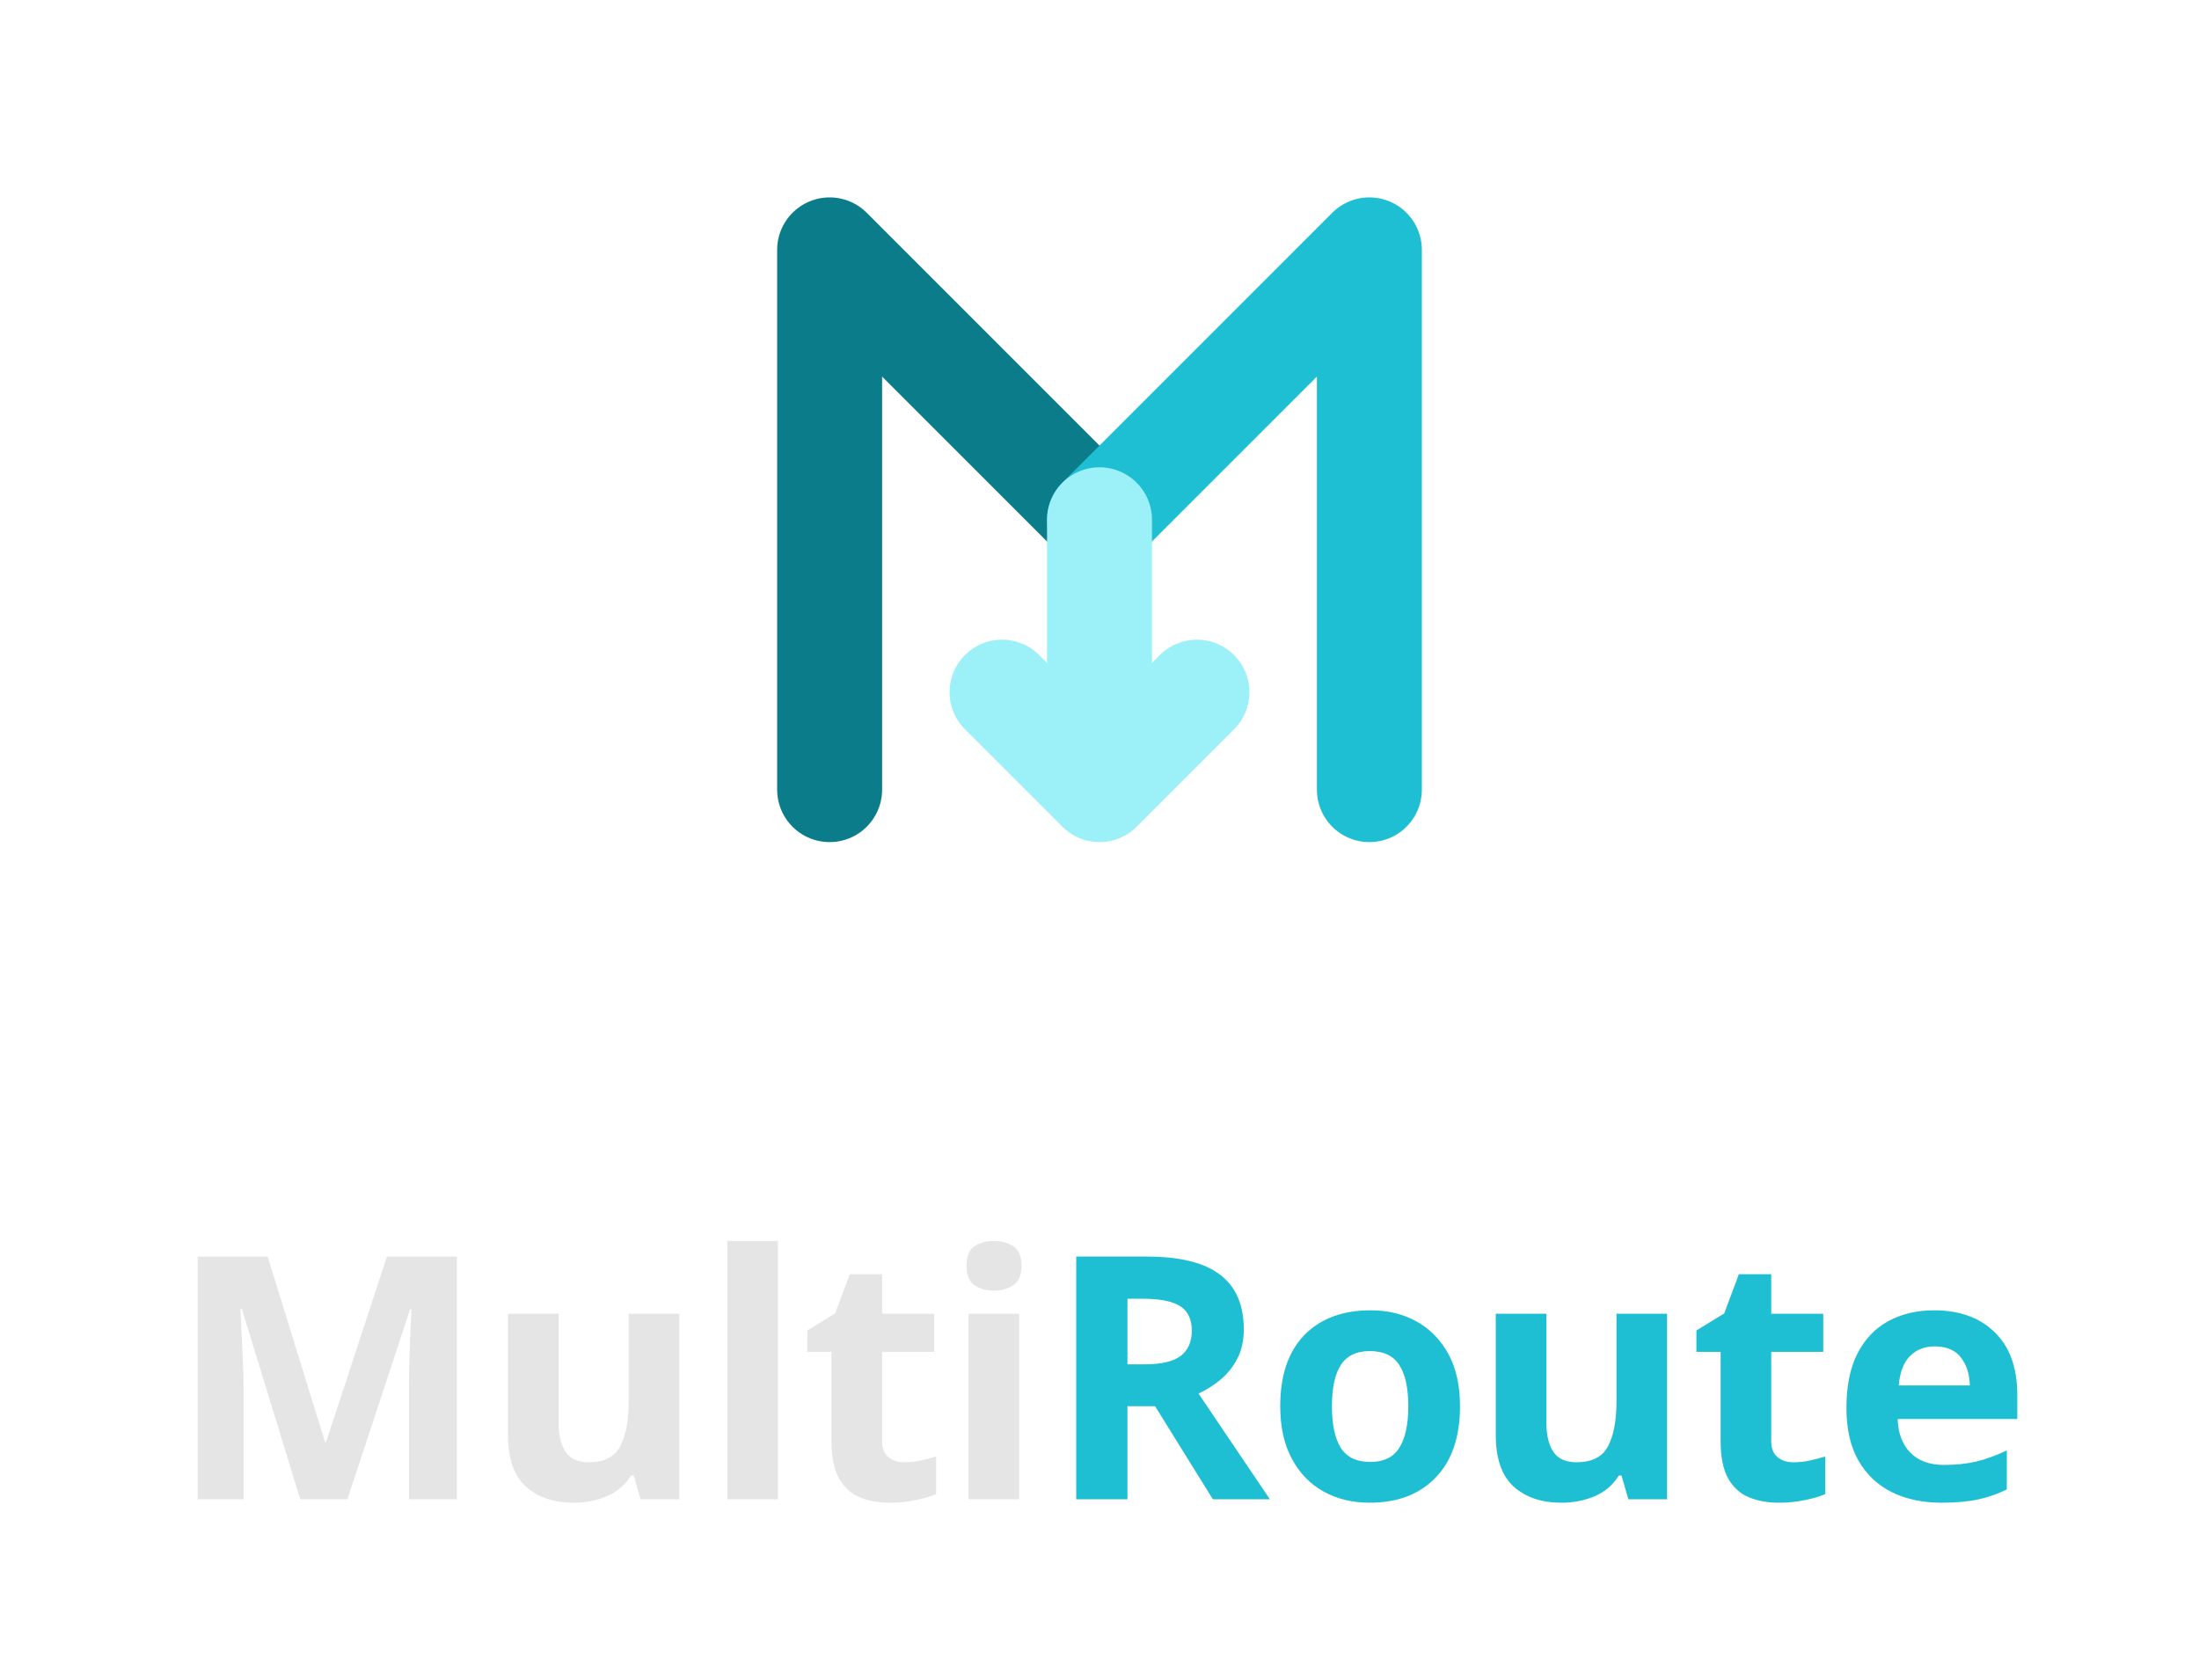
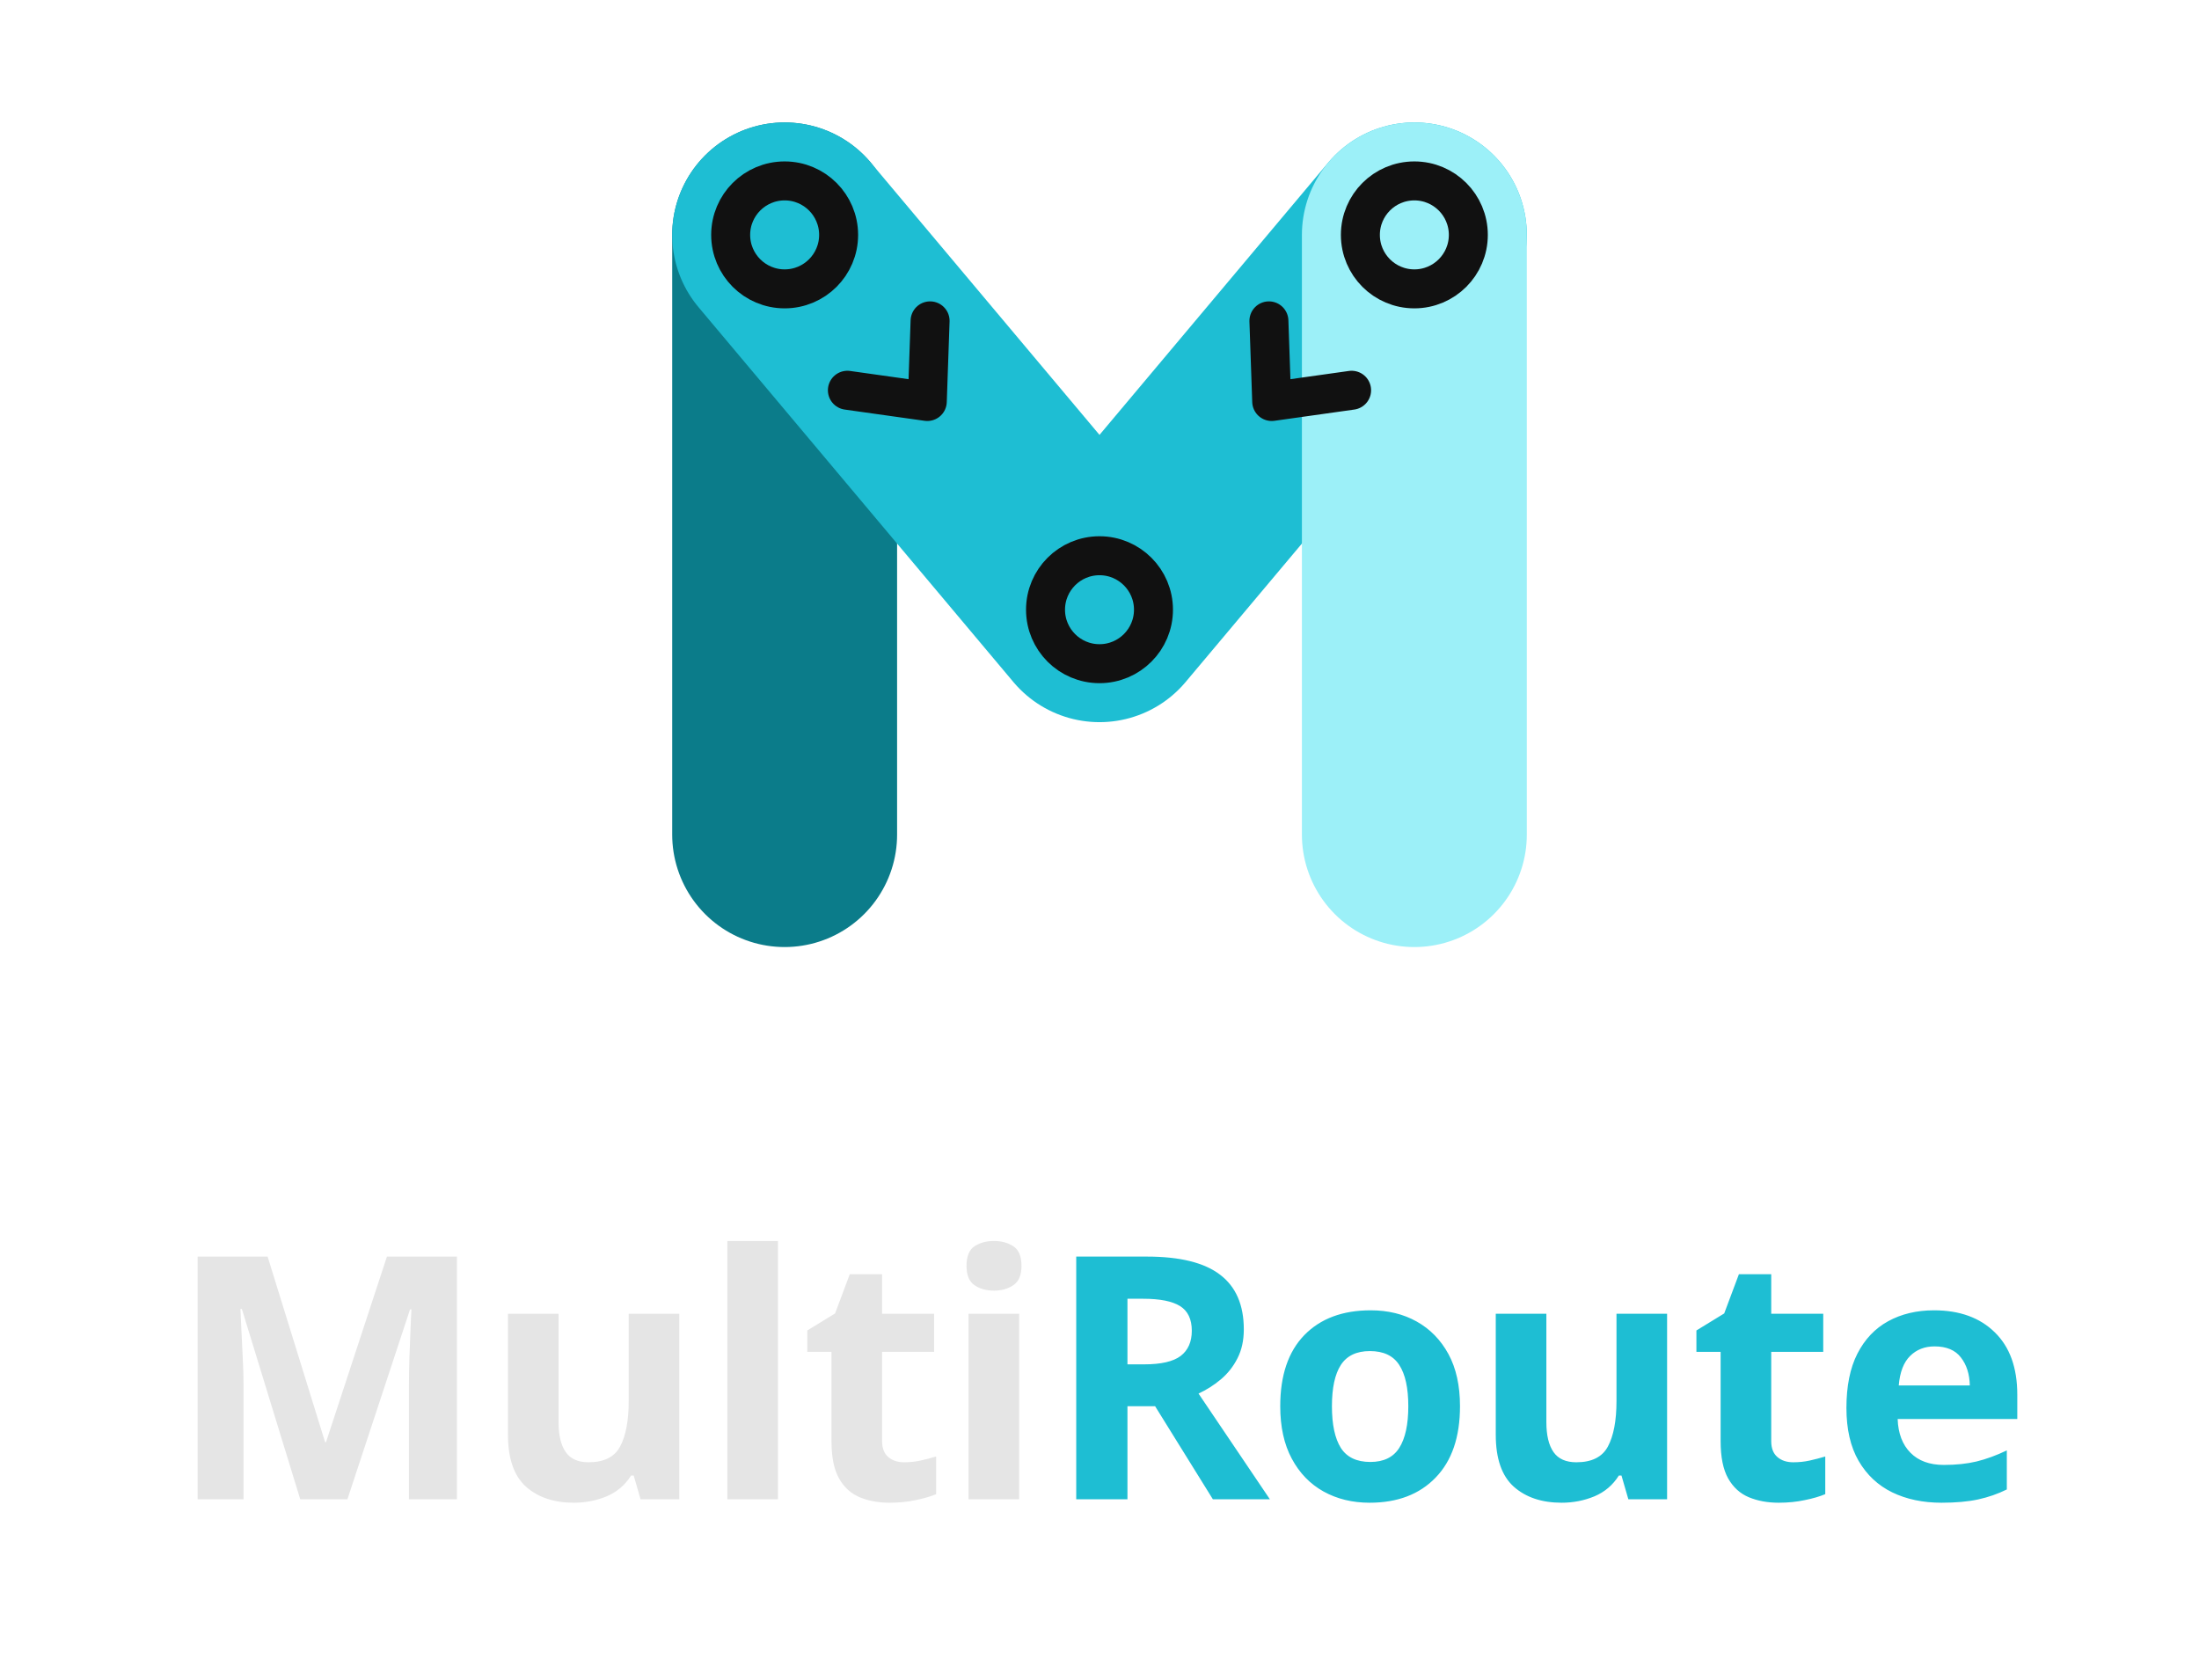
<svg xmlns="http://www.w3.org/2000/svg" viewBox="0 0 220 168" width="440" height="336">
-   <g transform="translate(62 4) scale(1.5)" fill="none" stroke-linecap="round" stroke-linejoin="round" stroke-width="7">
-     <path stroke="#0B7C8A" d="M14 50V14l18 18" />
-     <path stroke="#1EBED3" d="M50 50V14L32 32" />
-     <path stroke="#9CF0F8" d="M32 32v18m-6.5-6.5L32 50l6.5-6.5" />
+   <g transform="translate(62 4) scale(1.5)">
+     <g fill="none" stroke-linecap="round" stroke-linejoin="round" stroke-width="15">
+       <path stroke="#0B7C8A" d="M11 53V13" />
+       <path stroke="#1EBED3" d="M11 13L32 38L53 13" />
+       <path stroke="#9CF0F8" d="M53 13V53" />
+     </g>
+     <g fill="none" stroke="#111111" stroke-width="2.6" stroke-linecap="round" stroke-linejoin="round">
+       <circle cx="11" cy="13" r="3.6" />
+       <circle cx="53" cy="13" r="3.6" />
+       <circle cx="32" cy="38" r="3.6" />
+       <path transform="translate(20 23.5) rotate(50)" d="M-3.2 -3.6L0.8 0L-3.2 3.6" />
+       <path transform="translate(44 23.5) rotate(130)" d="M-3.2 -3.6L0.8 0L-3.2 3.6" />
+     </g>
  </g>
  <text x="110" y="150" text-anchor="middle" font-family="'Segoe UI Variable Display','Segoe UI',system-ui,sans-serif" font-size="34" font-weight="600" letter-spacing="-0.5" fill="#E5E5E5">Multi<tspan fill="#1EBED3">Route</tspan>
  </text>
</svg>
